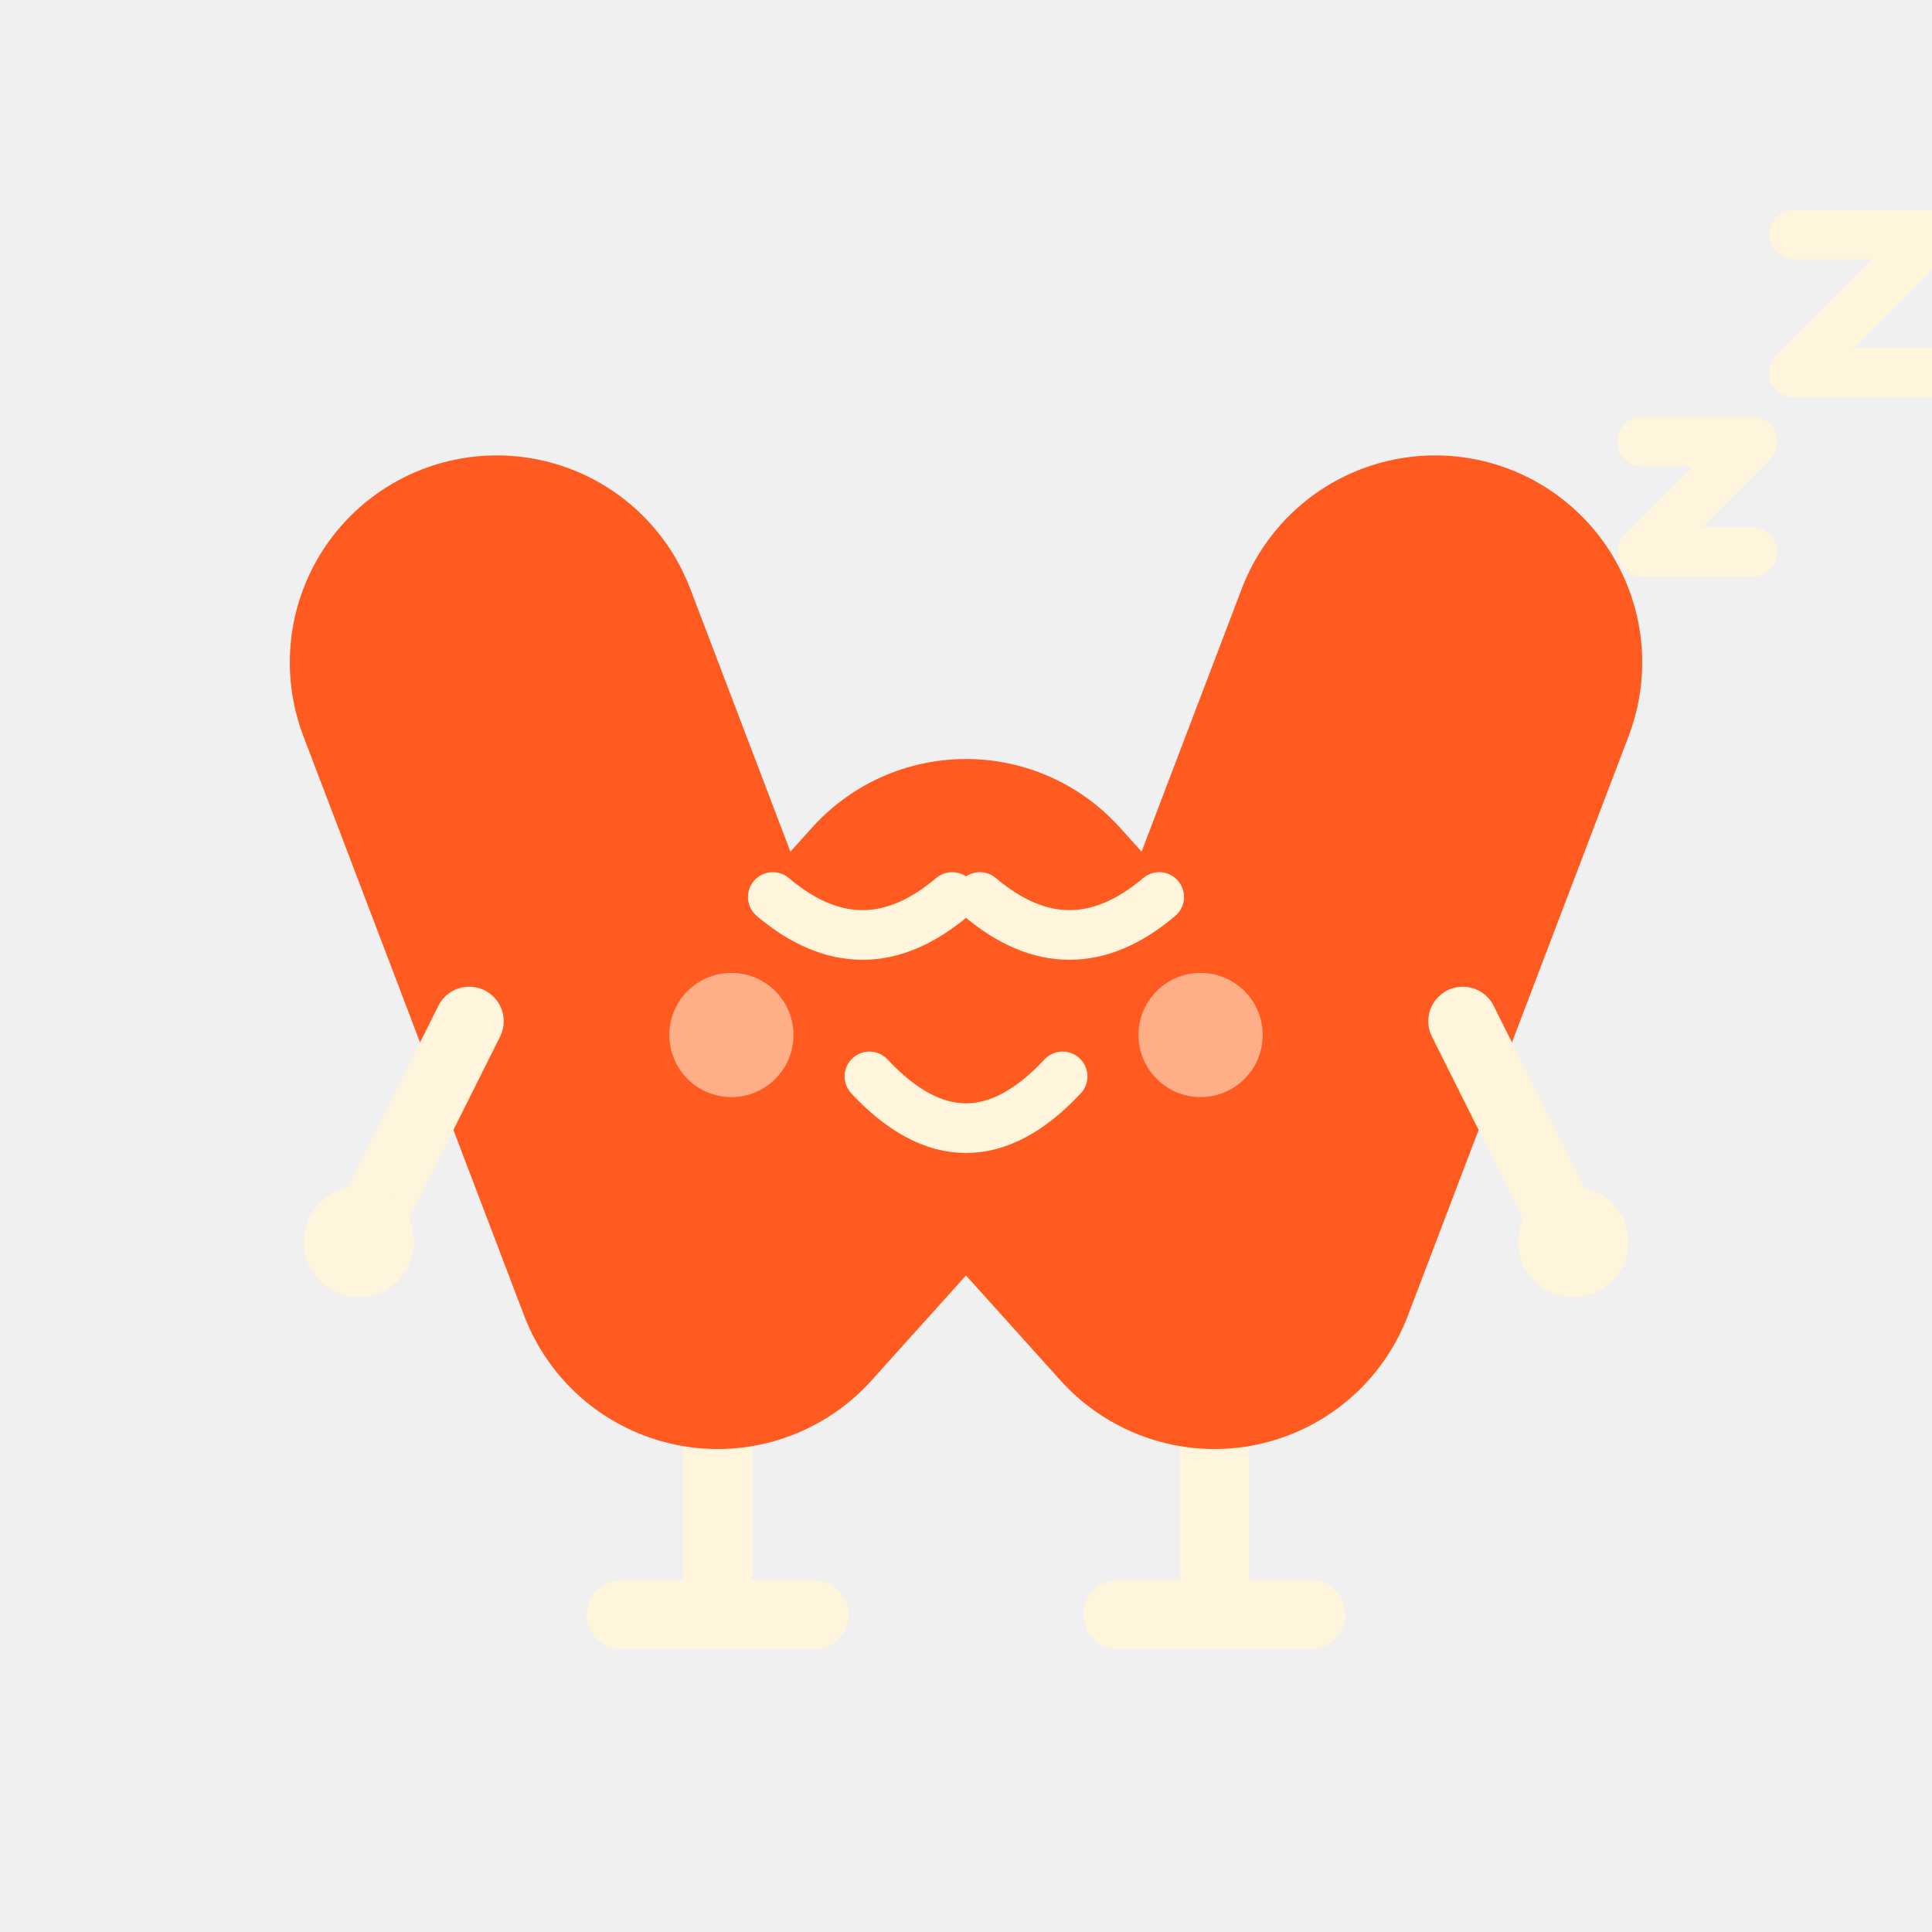
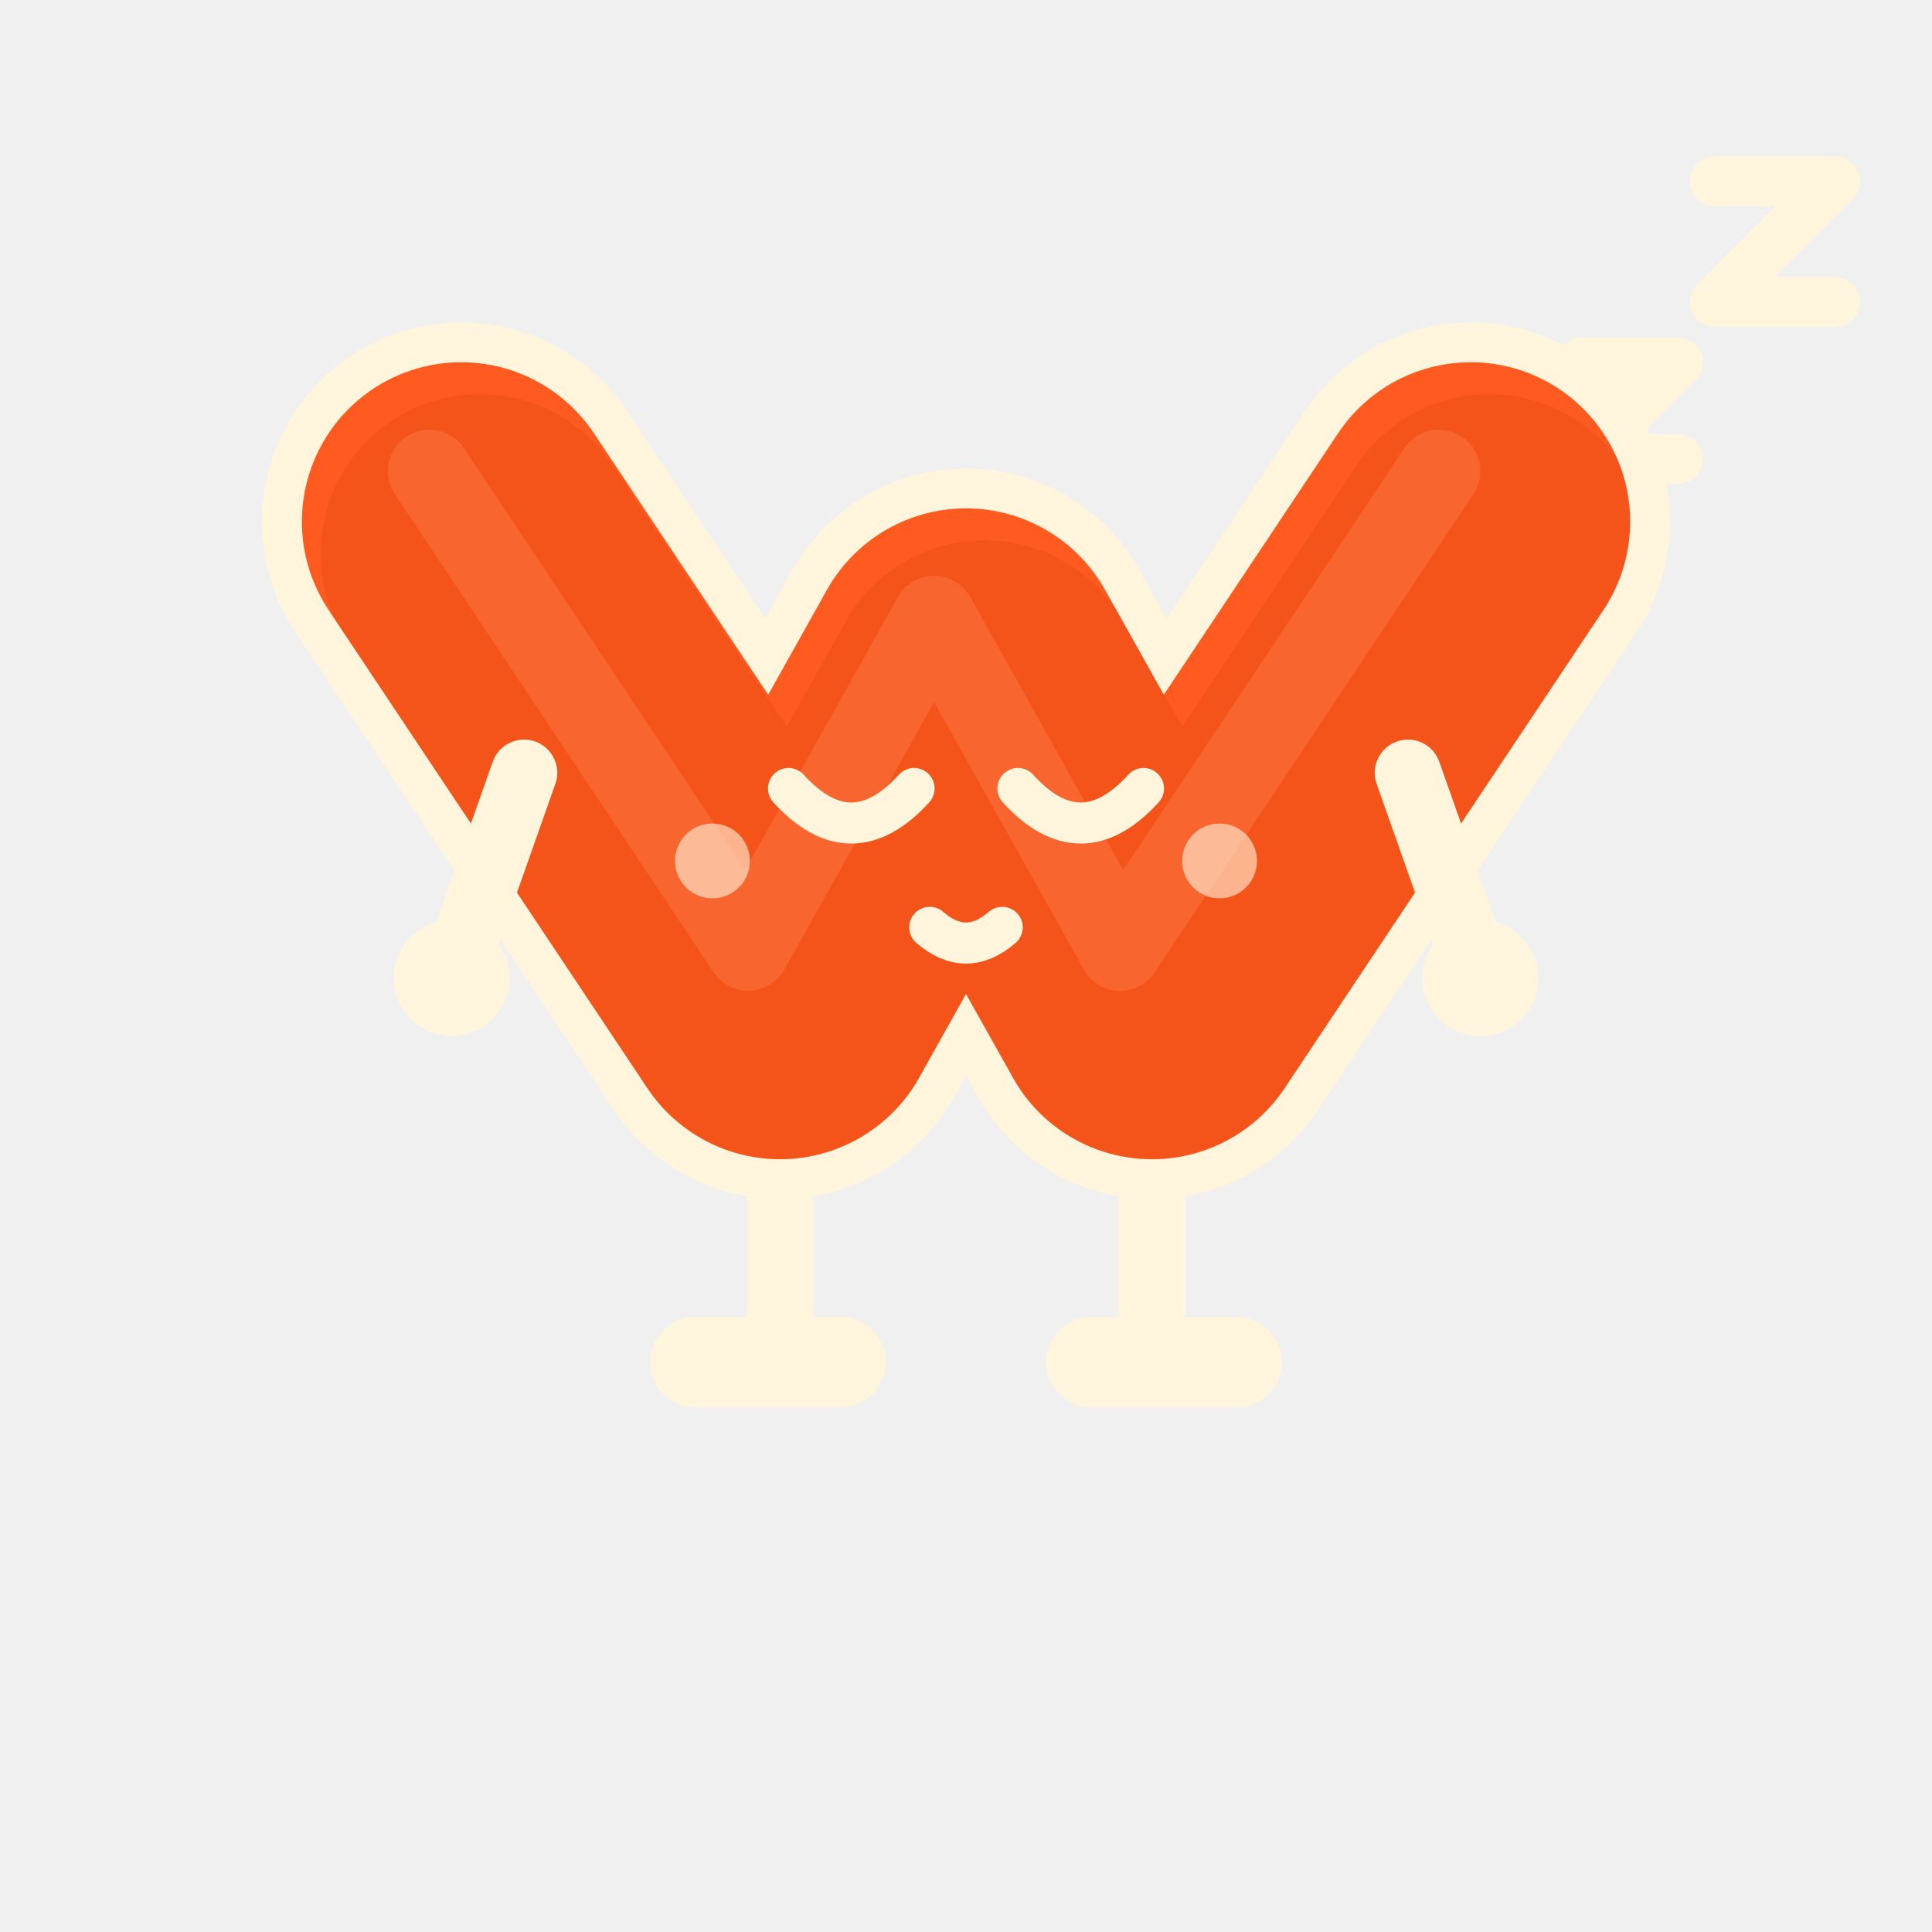
- <svg xmlns="http://www.w3.org/2000/svg" class="wovi-mascot" data-pose="sleeping" width="560" height="560" viewBox="0 0 140 140" role="img" aria-label="Wovi sleeping">
-   <g class="wovi-zzz" fill="none" stroke="#FFF4DC" stroke-width="3.6" stroke-linecap="round" stroke-linejoin="round">
-     <path class="z-0" d="M110 44 L116 44 L110 50 L116 50" />
-     <path class="z-1" d="M119 32 L127 32 L119 40 L127 40" />
-     <path class="z-2" d="M130 17 L140 17 L130 27 L140 27" />
+ <svg xmlns="http://www.w3.org/2000/svg" class="wovi-mascot" data-pose="sleeping" width="640" height="640" viewBox="0 0 160 160" role="img" aria-label="Wovi sleeping">
+   <g class="wovi-zzz" fill="none" stroke="#FFF4DC" stroke-width="4.1" stroke-linecap="round" stroke-linejoin="round">
+     <path class="z-0" d="M122 42 L128 42 L122 48 L128 48" />
+     <path class="z-1" d="M131 30 L139 30 L131 38 L139 38" />
+     <path class="z-2" d="M142 15 L152 15 L142 25 L152 25" />
  </g>
-   <g class="wovi-figure">
-     <g class="wovi-limb leg-left" style="transform-origin:52px 100px">
-       <path d="M52 100 L52 116 M45 117 L59 117" fill="none" stroke="#FFF4DC" stroke-width="5" stroke-linecap="round" stroke-linejoin="round" />
+   <g class="wovi-figure" style="transform-origin:80px 93.8px">
+     <g class="wovi-limb leg-left" style="transform-origin:64.6px 93.8px">
+       <path d="M64.6 93.8 L64.6 110.8" fill="none" stroke="#FFF4DC" stroke-width="5.5" stroke-linecap="round" stroke-linejoin="round" />
+       <path d="M69.6 112.8 L57.6 112.8" stroke="#FFF4DC" stroke-width="7.5" stroke-linecap="round" />
    </g>
-     <g class="wovi-limb leg-right" style="transform-origin:88px 100px">
-       <path d="M88 100 L88 116 M81 117 L95 117" fill="none" stroke="#FFF4DC" stroke-width="5" stroke-linecap="round" stroke-linejoin="round" />
+     <g class="wovi-limb leg-right" style="transform-origin:95.4px 93.8px">
+       <path d="M95.4 93.8 L95.4 110.8" fill="none" stroke="#FFF4DC" stroke-width="5.5" stroke-linecap="round" stroke-linejoin="round" />
+       <path d="M90.4 112.8 L102.4 112.8" stroke="#FFF4DC" stroke-width="7.5" stroke-linecap="round" />
    </g>
-     <g class="wovi-body">
-       <g>
-         <path d="M36 48 L52 90 L70 70 L88 90 L104 48" fill="none" stroke="#FF5A1F" stroke-width="30" stroke-linecap="round" stroke-linejoin="round" />
-         <circle cx="53" cy="75" r="4.5" fill="#FFF4DC" opacity="0.55" />
-         <circle cx="87" cy="75" r="4.5" fill="#FFF4DC" opacity="0.55" />
-         <g fill="none" stroke="#FFF4DC" stroke-width="3.6" stroke-linecap="round" stroke-linejoin="round">
-           <path d="M56 65 Q62.5 70.5 69 65" />
-           <path d="M71 65 Q77.5 70.5 84 65" />
-           <path d="M63 78 Q70 85.5 77 78" />
+     <g class="wovi-body" style="transform-origin:80px 93.8px">
+       <g transform="translate(20.6 -14) scale(1.1)">
+         <defs>
+           <mask id="wm-_R_0_" maskUnits="userSpaceOnUse" x="-40" y="-40" width="240" height="240">
+             <path d="M16 52 L40 88 L54 63 L68 88 L92 52" stroke="#fff" stroke-width="24" fill="none" stroke-linecap="round" stroke-linejoin="round" />
+           </mask>
+         </defs>
+         <path d="M16 52 L40 88 L54 63 L68 88 L92 52" stroke="#FFF4DC" stroke-width="30" fill="none" stroke-linecap="round" stroke-linejoin="round" />
+         <path d="M16 52 L40 88 L54 63 L68 88 L92 52" stroke="#FF5A1F" stroke-width="24" fill="none" stroke-linecap="round" stroke-linejoin="round" />
+         <g mask="url(#wm-_R_0_)">
+           <path d="M16 52 L40 88 L54 63 L68 88 L92 52" stroke="#D9430F" stroke-width="24" fill="none" stroke-linecap="round" stroke-linejoin="round" transform="translate(1.4 2.4)" opacity="0.28" />
+           <path d="M16 52 L40 88 L54 63 L68 88 L92 52" stroke="#FF8A5C" stroke-width="6.24" fill="none" stroke-linecap="round" stroke-linejoin="round" transform="translate(-2.4 -3.8)" opacity="0.32" />
        </g>
      </g>
+       <g class="wovi-face">
+         <path d="M65.3 65.3 q5.2 5.72 10.4 0" fill="none" stroke="#FFF4DC" stroke-width="3.4" stroke-linecap="round" stroke-linejoin="round" />
+         <path d="M84.3 65.3 q5.2 5.72 10.4 0" fill="none" stroke="#FFF4DC" stroke-width="3.4" stroke-linecap="round" stroke-linejoin="round" />
+         <path d="M77 76.8 q3 2.6 6 0" fill="none" stroke="#FFF4DC" stroke-width="3.4" stroke-linecap="round" stroke-linejoin="round" />
+         <circle cx="59" cy="71.3" r="3.1" fill="#FFF4DC" opacity="0.6" />
+         <circle cx="101" cy="71.3" r="3.1" fill="#FFF4DC" opacity="0.6" />
+       </g>
    </g>
-     <g class="wovi-limb arm-left" style="transform-origin:34px 74px">
-       <path d="M34 74 L26 90" fill="none" stroke="#FFF4DC" stroke-width="5" stroke-linecap="round" stroke-linejoin="round" />
-       <circle cx="26" cy="90" r="4" fill="#FFF4DC" />
+     <g class="wovi-limb arm-left" style="transform-origin:43.4px 64px">
+       <path d="M43.4 64 L37.4 81" fill="none" stroke="#FFF4DC" stroke-width="5.5" stroke-linecap="round" stroke-linejoin="round" />
+       <circle cx="37.4" cy="81" r="4.8" fill="#FFF4DC" />
    </g>
-     <g class="wovi-limb arm-right" style="transform-origin:106px 74px">
-       <path d="M106 74 L114 90" fill="none" stroke="#FFF4DC" stroke-width="5" stroke-linecap="round" stroke-linejoin="round" />
-       <circle cx="114" cy="90" r="4" fill="#FFF4DC" />
+     <g class="wovi-limb arm-right" style="transform-origin:116.6px 64px">
+       <path d="M116.6 64 L122.6 81" fill="none" stroke="#FFF4DC" stroke-width="5.5" stroke-linecap="round" stroke-linejoin="round" />
+       <circle cx="122.6" cy="81" r="4.8" fill="#FFF4DC" />
    </g>
  </g>
</svg>
